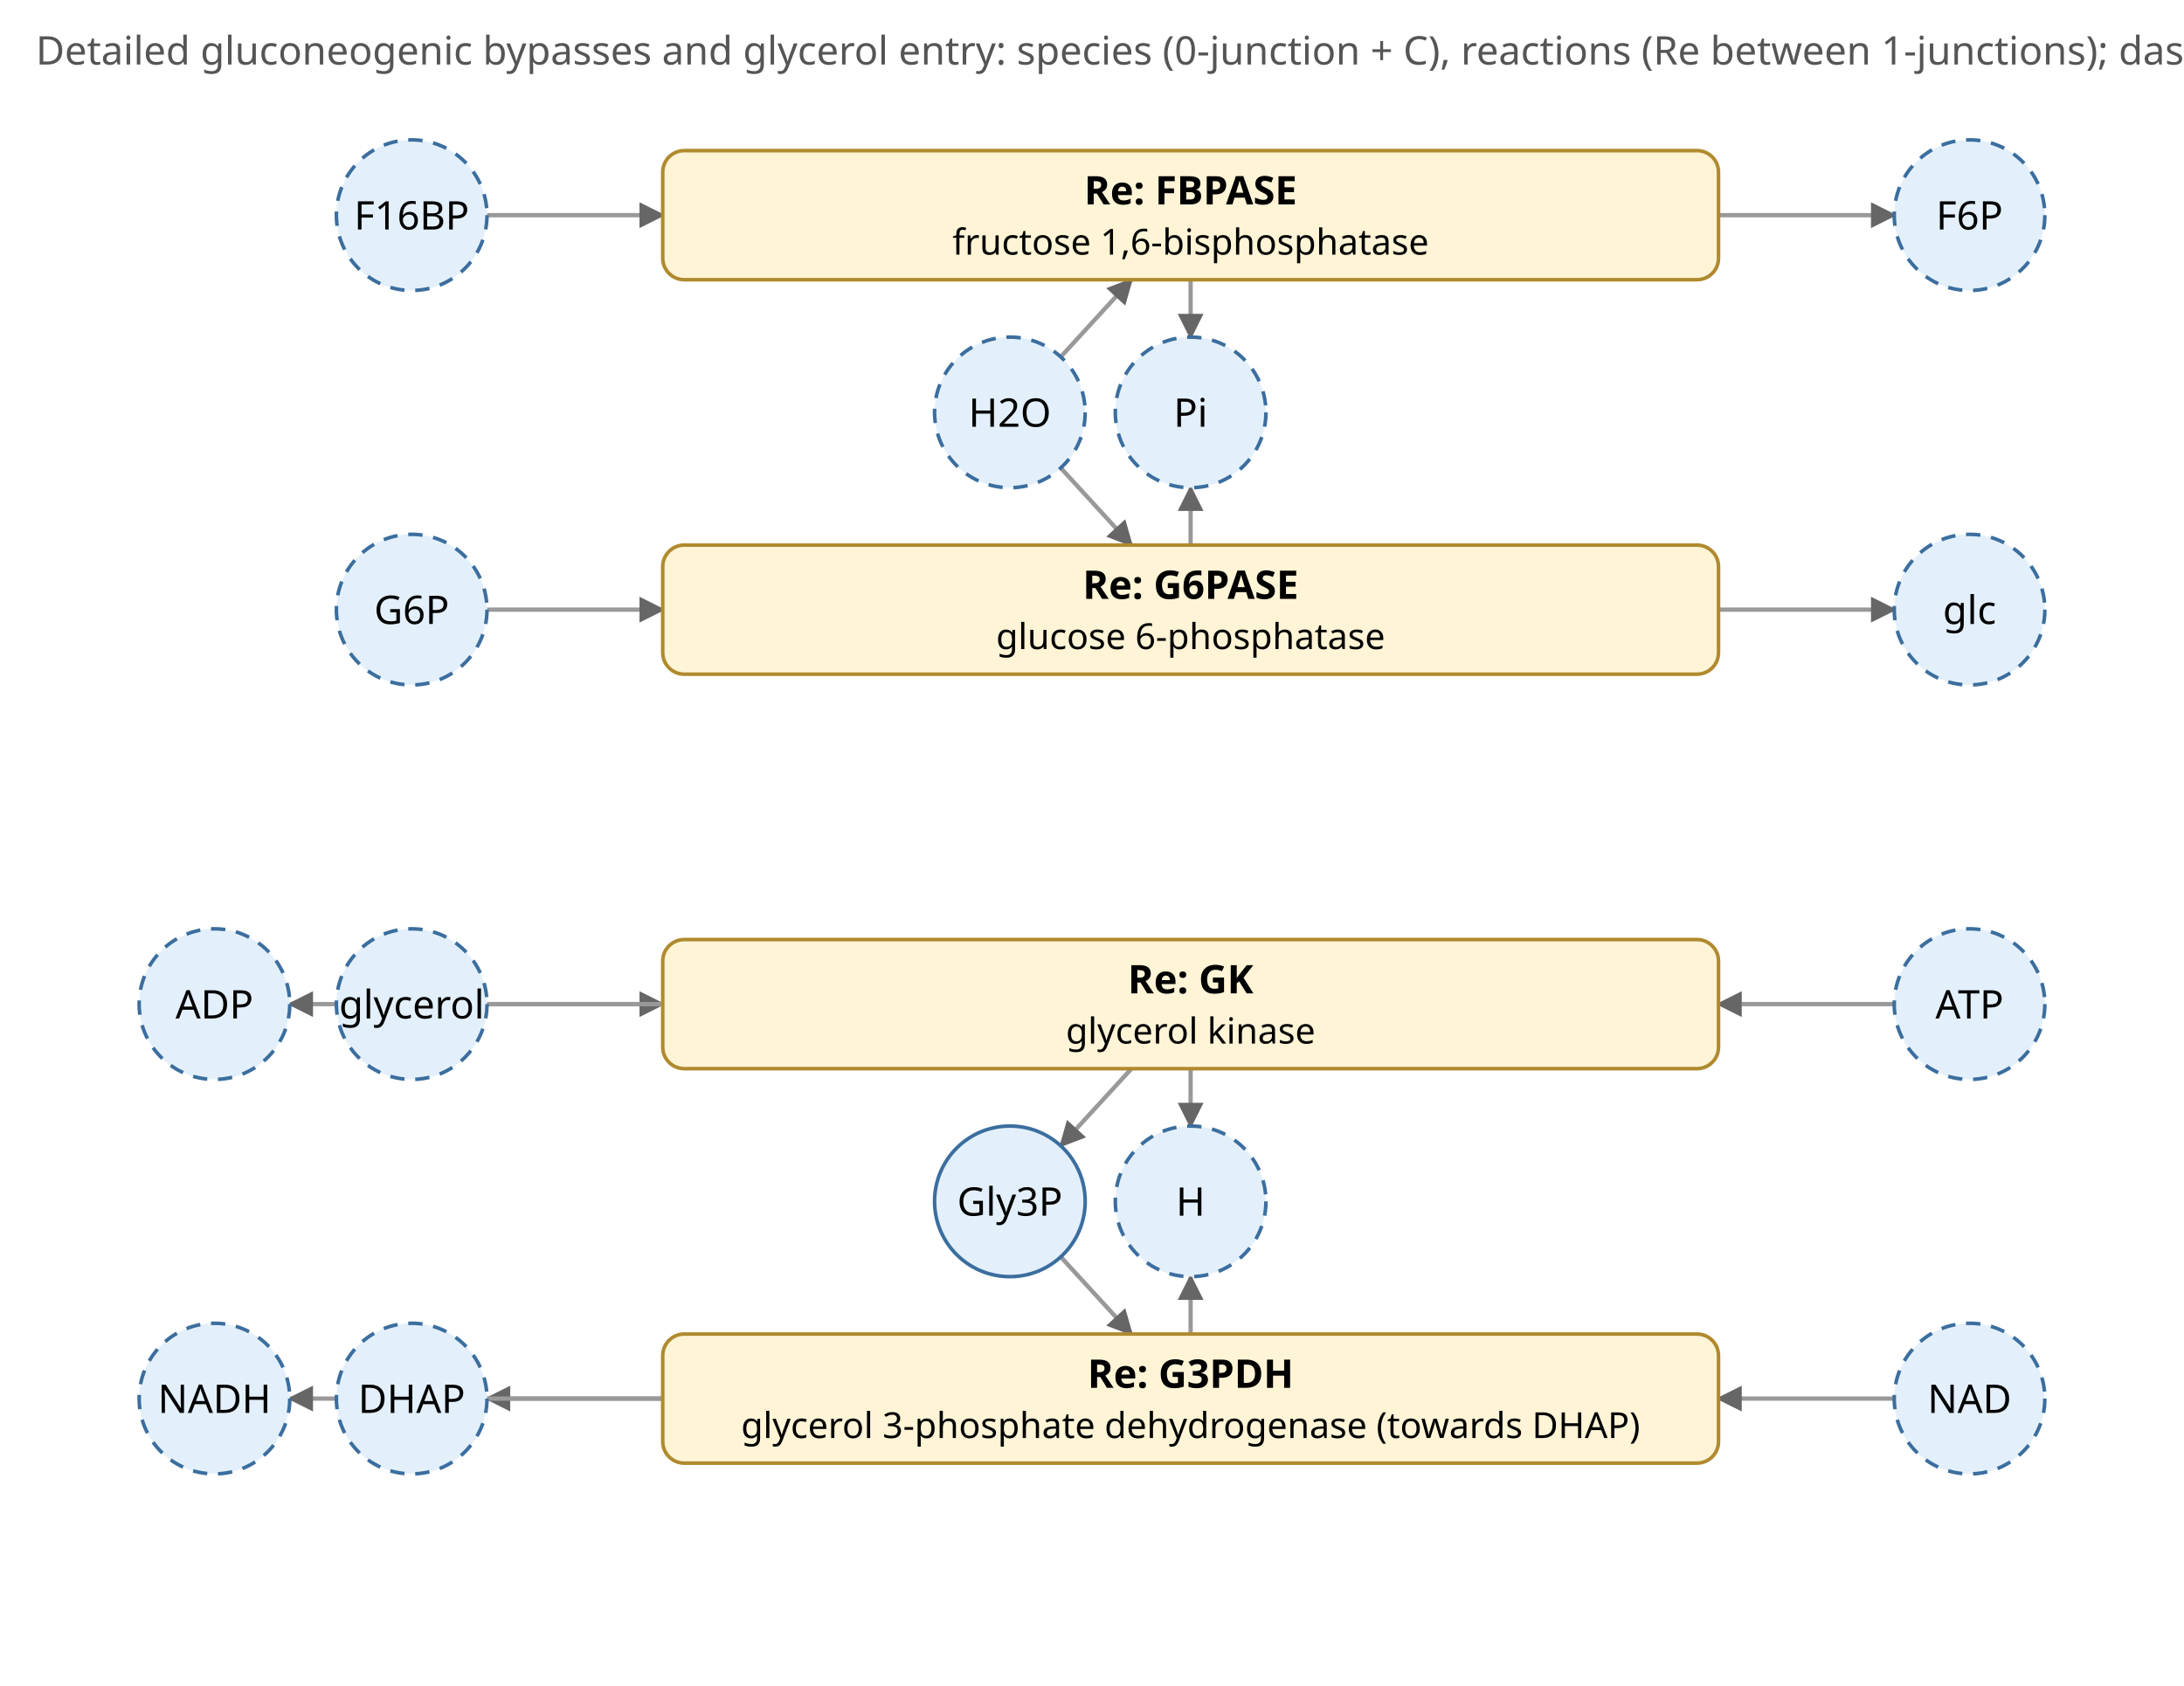
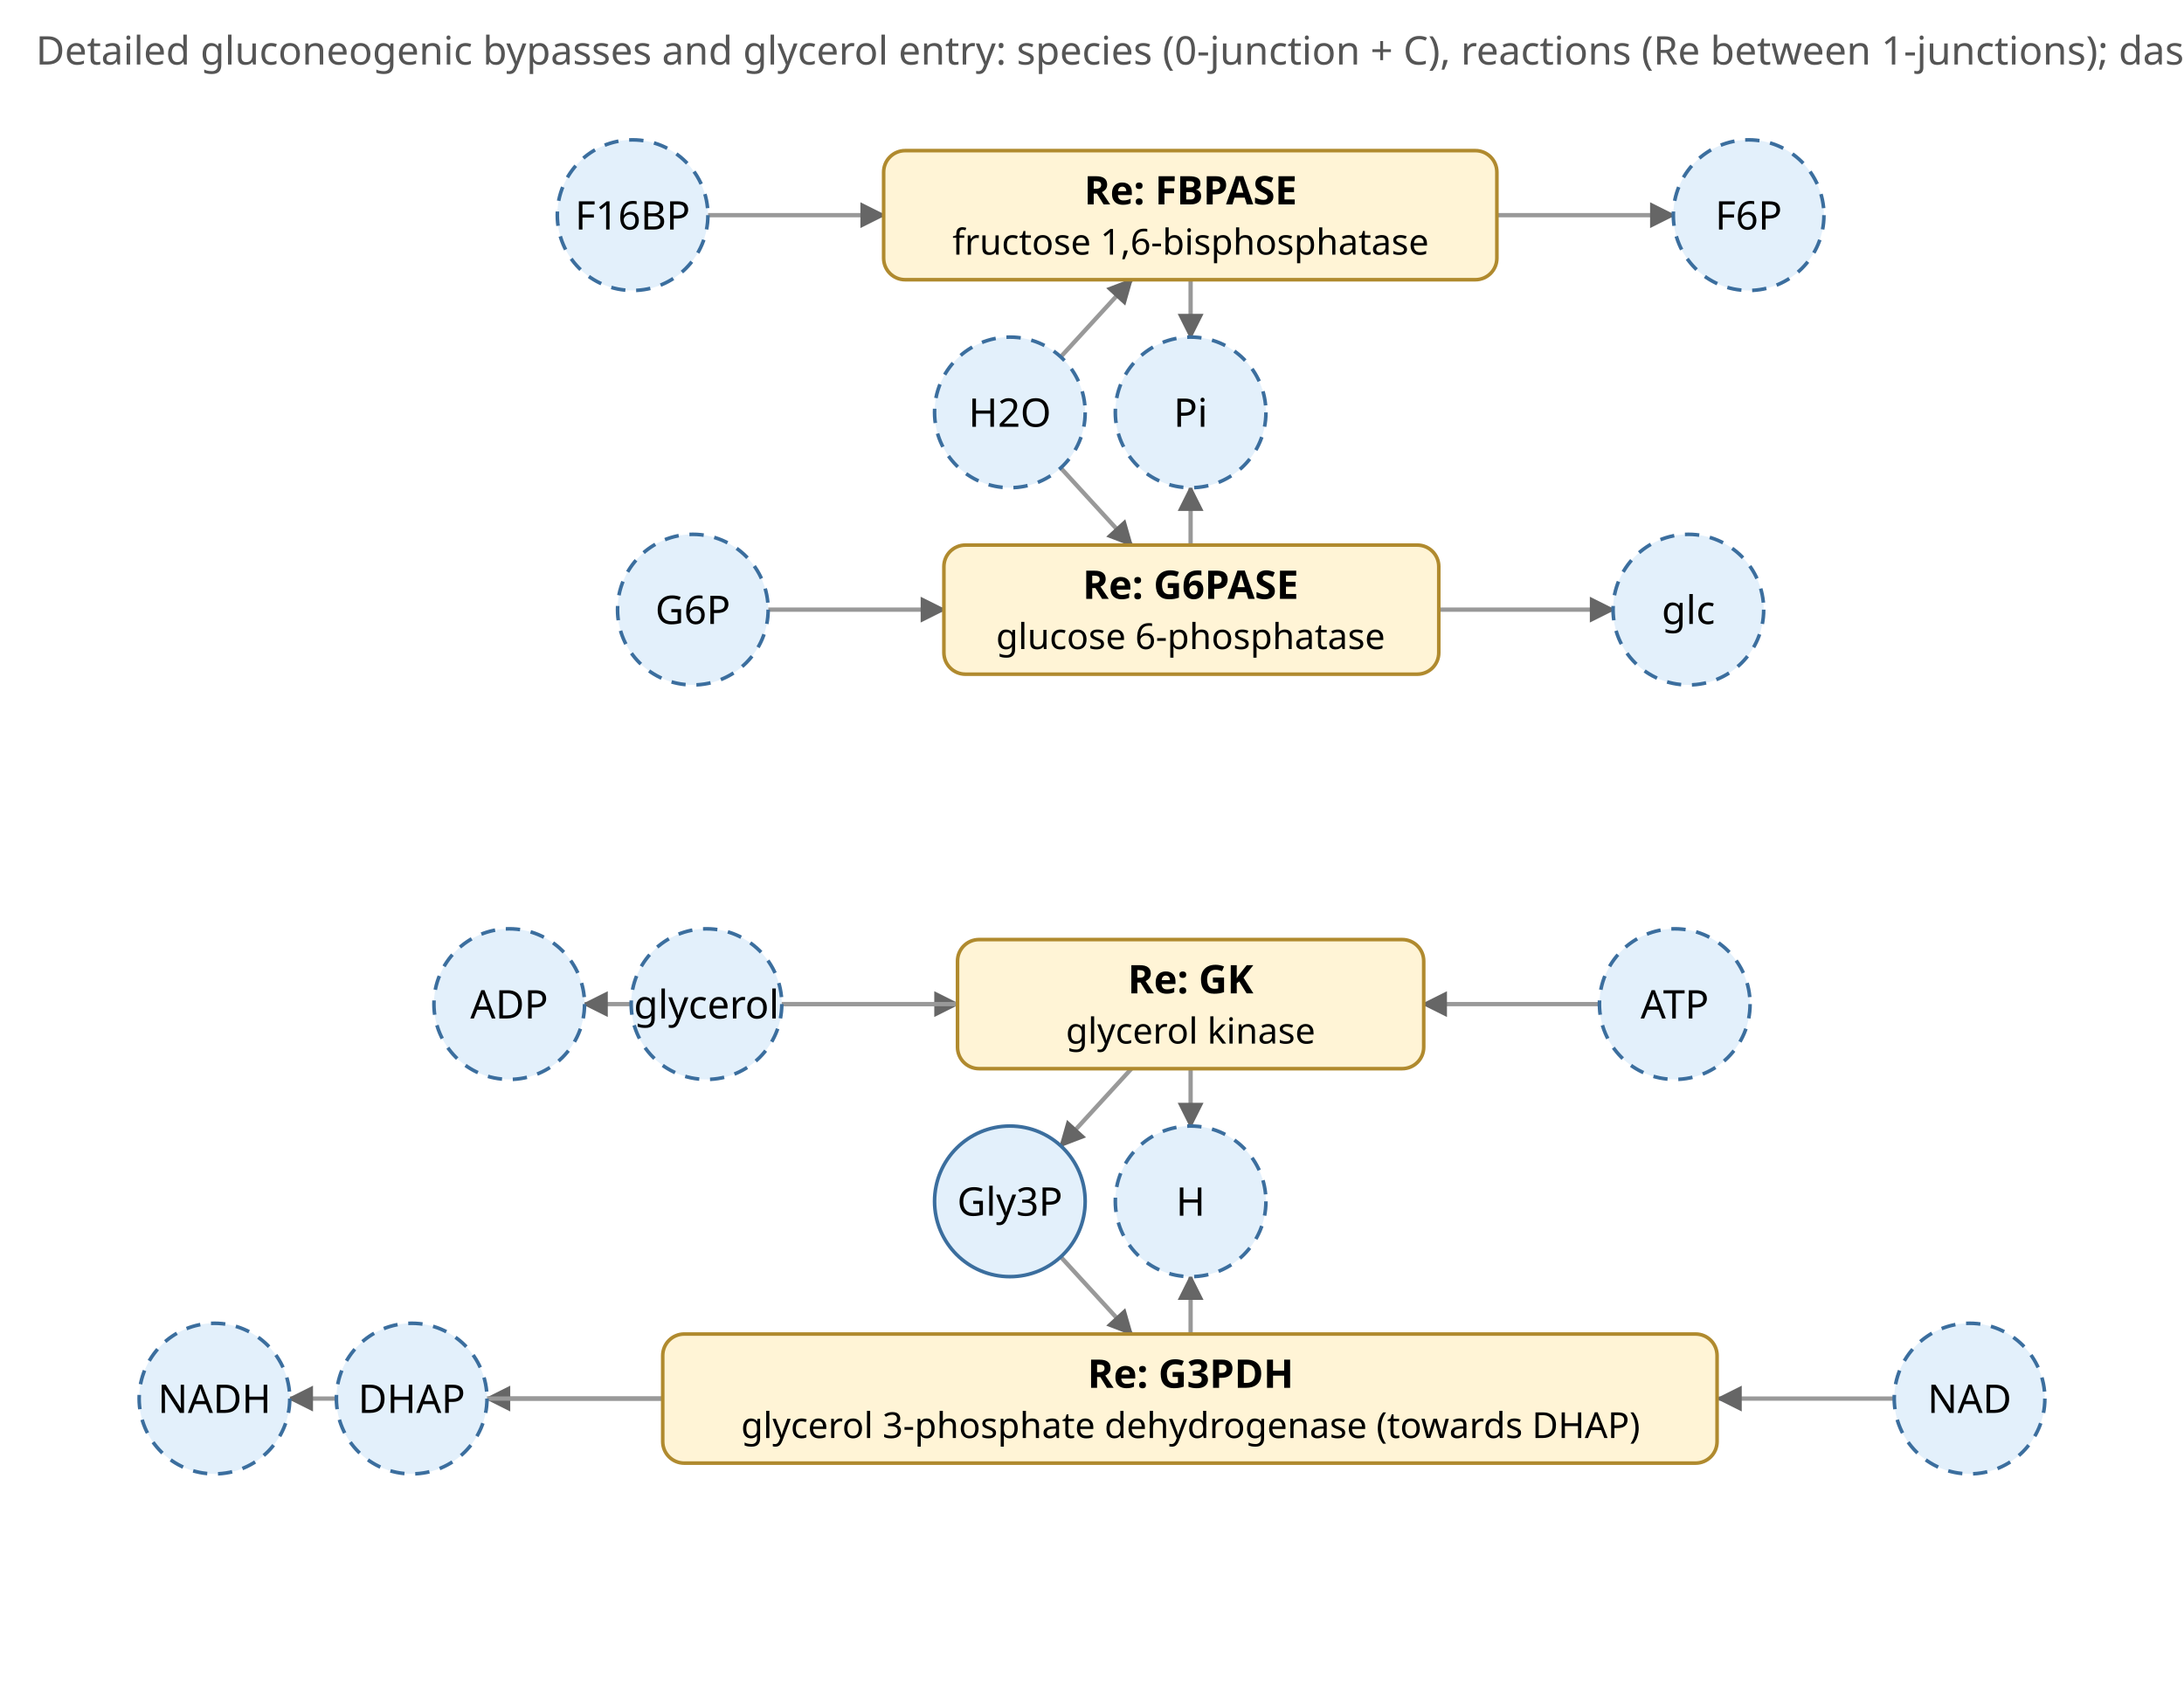
<svg xmlns="http://www.w3.org/2000/svg" viewBox="-332 0 609 470" width="609" height="470" font-family="sans-serif" font-size="11">
  <defs>
    <marker id="arrow" viewBox="0 0 10 10" refX="9" refY="5" markerWidth="6" markerHeight="6" orient="auto-start-reverse">
      <path d="M 0 0 L 10 5 L 0 10 z" fill="#666" />
    </marker>
  </defs>
-   <line class="bond" id="bond_F16BP_FBPASE" x1="-196.2" y1="60.0" x2="-147.2" y2="60.0" stroke="#999" stroke-width="1.2" marker-end="url(#arrow)" />
+   <line class="bond" id="bond_F16BP_FBPASE" x1="-134.6" y1="60.0" x2="-85.6" y2="60.0" stroke="#999" stroke-width="1.2" marker-end="url(#arrow)" />
  <line class="bond" id="bond_H2O_FBPASE" x1="-36.2" y1="99.5" x2="-16.5" y2="78.0" stroke="#999" stroke-width="1.2" marker-end="url(#arrow)" />
-   <line class="bond" id="bond_F6P_FBPASE" x1="147.2" y1="60.0" x2="196.2" y2="60.0" stroke="#999" stroke-width="1.2" marker-end="url(#arrow)" />
+   <line class="bond" id="bond_F6P_FBPASE" x1="85.6" y1="60.0" x2="134.6" y2="60.0" stroke="#999" stroke-width="1.2" marker-end="url(#arrow)" />
  <line class="bond" id="bond_Pi_FBPASE" x1="0.0" y1="78.0" x2="0.0" y2="94.0" stroke="#999" stroke-width="1.2" marker-end="url(#arrow)" />
-   <line class="bond" id="bond_G6P_G6PASE" x1="-196.2" y1="170.0" x2="-147.2" y2="170.0" stroke="#999" stroke-width="1.2" marker-end="url(#arrow)" />
+   <line class="bond" id="bond_G6P_G6PASE" x1="-117.8" y1="170.0" x2="-68.8" y2="170.0" stroke="#999" stroke-width="1.2" marker-end="url(#arrow)" />
  <line class="bond" id="bond_H2O_G6PASE" x1="-36.2" y1="130.5" x2="-16.5" y2="152.0" stroke="#999" stroke-width="1.2" marker-end="url(#arrow)" />
-   <line class="bond" id="bond_glc_G6PASE" x1="147.2" y1="170.0" x2="196.2" y2="170.0" stroke="#999" stroke-width="1.2" marker-end="url(#arrow)" />
+   <line class="bond" id="bond_glc_G6PASE" x1="68.8" y1="170.0" x2="117.8" y2="170.0" stroke="#999" stroke-width="1.2" marker-end="url(#arrow)" />
  <line class="bond" id="bond_Pi_G6PASE" x1="0.0" y1="152.0" x2="0.0" y2="136.0" stroke="#999" stroke-width="1.2" marker-end="url(#arrow)" />
-   <line class="bond" id="bond_glycerol_GK" x1="-196.2" y1="280.0" x2="-147.2" y2="280.0" stroke="#999" stroke-width="1.2" marker-end="url(#arrow)" />
-   <line class="bond" id="bond_ATP_GK" x1="196.2" y1="280.0" x2="147.2" y2="280.0" stroke="#999" stroke-width="1.2" marker-end="url(#arrow)" />
+   <line class="bond" id="bond_glycerol_GK" x1="-114.0" y1="280.0" x2="-65.0" y2="280.0" stroke="#999" stroke-width="1.2" marker-end="url(#arrow)" />
+   <line class="bond" id="bond_ATP_GK" x1="114.0" y1="280.0" x2="65.0" y2="280.0" stroke="#999" stroke-width="1.2" marker-end="url(#arrow)" />
  <line class="bond" id="bond_Gly3P_GK" x1="-16.5" y1="298.0" x2="-36.2" y2="319.5" stroke="#999" stroke-width="1.2" marker-end="url(#arrow)" />
-   <line class="bond" id="bond_ADP_GK" x1="-147.2" y1="280.0" x2="-251.2" y2="280.0" stroke="#999" stroke-width="1.2" marker-end="url(#arrow)" />
+   <line class="bond" id="bond_ADP_GK" x1="-65.0" y1="280.0" x2="-169.0" y2="280.0" stroke="#999" stroke-width="1.2" marker-end="url(#arrow)" />
  <line class="bond" id="bond_H_GK" x1="0.0" y1="298.0" x2="0.0" y2="314.0" stroke="#999" stroke-width="1.2" marker-end="url(#arrow)" />
  <line class="bond" id="bond_Gly3P_G3PDH" x1="-36.2" y1="350.5" x2="-16.5" y2="372.0" stroke="#999" stroke-width="1.2" marker-end="url(#arrow)" />
  <line class="bond" id="bond_NAD_G3PDH" x1="196.2" y1="390.0" x2="147.2" y2="390.0" stroke="#999" stroke-width="1.2" marker-end="url(#arrow)" />
  <line class="bond" id="bond_DHAP_G3PDH" x1="-147.2" y1="390.0" x2="-196.2" y2="390.0" stroke="#999" stroke-width="1.2" marker-end="url(#arrow)" />
  <line class="bond" id="bond_NADH_G3PDH" x1="-147.2" y1="390.0" x2="-251.2" y2="390.0" stroke="#999" stroke-width="1.2" marker-end="url(#arrow)" />
  <line class="bond" id="bond_H_G3PDH" x1="0.0" y1="372.0" x2="0.0" y2="356.0" stroke="#999" stroke-width="1.2" marker-end="url(#arrow)" />
  <g id="Re_FBPASE" class="reaction">
-     <rect x="-147.2" y="42.0" width="294.4" height="36.0" rx="6" fill="#fff4d6" stroke="#b08a2e" />
+     <rect x="-85.6" y="42.0" width="171" height="36.0" rx="6" fill="#fff4d6" stroke="#b08a2e" />
    <text x="0.0" y="57.0" text-anchor="middle" font-weight="bold">Re: FBPASE</text>
    <text x="0.0" y="71.0" text-anchor="middle" font-size="10">fructose 1,6-bisphosphatase</text>
  </g>
  <g id="Re_G6PASE" class="reaction">
-     <rect x="-147.2" y="152.0" width="294.4" height="36.0" rx="6" fill="#fff4d6" stroke="#b08a2e" />
+     <rect x="-68.8" y="152.0" width="138" height="36.0" rx="6" fill="#fff4d6" stroke="#b08a2e" />
    <text x="0.0" y="167.0" text-anchor="middle" font-weight="bold">Re: G6PASE</text>
    <text x="0.0" y="181.0" text-anchor="middle" font-size="10">glucose 6-phosphatase</text>
  </g>
  <g id="Re_GK" class="reaction">
-     <rect x="-147.2" y="262.0" width="294.4" height="36.0" rx="6" fill="#fff4d6" stroke="#b08a2e" />
+     <rect x="-65.0" y="262.0" width="130" height="36.0" rx="6" fill="#fff4d6" stroke="#b08a2e" />
    <text x="0.0" y="277.0" text-anchor="middle" font-weight="bold">Re: GK</text>
    <text x="0.0" y="291.0" text-anchor="middle" font-size="10">glycerol kinase</text>
  </g>
  <g id="Re_G3PDH" class="reaction">
-     <rect x="-147.2" y="372.0" width="294.4" height="36.0" rx="6" fill="#fff4d6" stroke="#b08a2e" />
+     <rect x="-147.2" y="372.0" width="294" height="36.0" rx="6" fill="#fff4d6" stroke="#b08a2e" />
    <text x="0.0" y="387.0" text-anchor="middle" font-weight="bold">Re: G3PDH</text>
    <text x="0.0" y="401.0" text-anchor="middle" font-size="10">glycerol 3-phosphate dehydrogenase (towards DHAP)</text>
  </g>
  <g id="q_F16BP" class="species">
-     <circle cx="-217.2" cy="60.0" r="21.0" fill="#e3f0fb" stroke="#3b6e9e" stroke-dasharray="4 3" />
-     <text x="-217.2" y="64.0" text-anchor="middle">F16BP</text>
+     <circle cx="-155.6" cy="60.0" r="21.0" fill="#e3f0fb" stroke="#3b6e9e" stroke-dasharray="4 3" />
+     <text x="-155.6" y="64.0" text-anchor="middle">F16BP</text>
  </g>
  <g id="q_F6P" class="species">
-     <circle cx="217.2" cy="60.0" r="21.0" fill="#e3f0fb" stroke="#3b6e9e" stroke-dasharray="4 3" />
-     <text x="217.2" y="64.0" text-anchor="middle">F6P</text>
+     <circle cx="155.6" cy="60.0" r="21.0" fill="#e3f0fb" stroke="#3b6e9e" stroke-dasharray="4 3" />
+     <text x="155.6" y="64.0" text-anchor="middle">F6P</text>
  </g>
  <g id="q_G6P" class="species">
-     <circle cx="-217.2" cy="170.0" r="21.0" fill="#e3f0fb" stroke="#3b6e9e" stroke-dasharray="4 3" />
-     <text x="-217.2" y="174.0" text-anchor="middle">G6P</text>
+     <circle cx="-138.8" cy="170.0" r="21.0" fill="#e3f0fb" stroke="#3b6e9e" stroke-dasharray="4 3" />
+     <text x="-138.8" y="174.0" text-anchor="middle">G6P</text>
  </g>
  <g id="q_glc" class="species">
-     <circle cx="217.2" cy="170.0" r="21.0" fill="#e3f0fb" stroke="#3b6e9e" stroke-dasharray="4 3" />
-     <text x="217.2" y="174.0" text-anchor="middle">glc</text>
+     <circle cx="138.8" cy="170.0" r="21.0" fill="#e3f0fb" stroke="#3b6e9e" stroke-dasharray="4 3" />
+     <text x="138.8" y="174.0" text-anchor="middle">glc</text>
  </g>
  <g id="q_DHAP" class="species">
    <circle cx="-217.2" cy="390.0" r="21.0" fill="#e3f0fb" stroke="#3b6e9e" stroke-dasharray="4 3" />
    <text x="-217.2" y="394.0" text-anchor="middle">DHAP</text>
  </g>
  <g id="q_glycerol" class="species">
-     <circle cx="-217.2" cy="280.0" r="21.0" fill="#e3f0fb" stroke="#3b6e9e" stroke-dasharray="4 3" />
-     <text x="-217.2" y="284.0" text-anchor="middle">glycerol</text>
+     <circle cx="-135.0" cy="280.0" r="21.0" fill="#e3f0fb" stroke="#3b6e9e" stroke-dasharray="4 3" />
+     <text x="-135.0" y="284.0" text-anchor="middle">glycerol</text>
  </g>
  <g id="q_NAD" class="species">
    <circle cx="217.2" cy="390.0" r="21.0" fill="#e3f0fb" stroke="#3b6e9e" stroke-dasharray="4 3" />
    <text x="217.2" y="394.0" text-anchor="middle">NAD</text>
  </g>
  <g id="q_NADH" class="species">
    <circle cx="-272.2" cy="390.0" r="21.0" fill="#e3f0fb" stroke="#3b6e9e" stroke-dasharray="4 3" />
    <text x="-272.2" y="394.0" text-anchor="middle">NADH</text>
  </g>
  <g id="q_ATP" class="species">
-     <circle cx="217.2" cy="280.0" r="21.0" fill="#e3f0fb" stroke="#3b6e9e" stroke-dasharray="4 3" />
-     <text x="217.2" y="284.0" text-anchor="middle">ATP</text>
+     <circle cx="135.0" cy="280.0" r="21.0" fill="#e3f0fb" stroke="#3b6e9e" stroke-dasharray="4 3" />
+     <text x="135.0" y="284.0" text-anchor="middle">ATP</text>
  </g>
  <g id="q_ADP" class="species">
-     <circle cx="-272.2" cy="280.0" r="21.0" fill="#e3f0fb" stroke="#3b6e9e" stroke-dasharray="4 3" />
-     <text x="-272.2" y="284.0" text-anchor="middle">ADP</text>
+     <circle cx="-190.0" cy="280.0" r="21.0" fill="#e3f0fb" stroke="#3b6e9e" stroke-dasharray="4 3" />
+     <text x="-190.0" y="284.0" text-anchor="middle">ADP</text>
  </g>
  <g id="q_Pi" class="species">
    <circle cx="0.0" cy="115.0" r="21.0" fill="#e3f0fb" stroke="#3b6e9e" stroke-dasharray="4 3" />
    <text x="0.0" y="119.0" text-anchor="middle">Pi</text>
  </g>
  <g id="q_H" class="species">
    <circle cx="0.0" cy="335.0" r="21.0" fill="#e3f0fb" stroke="#3b6e9e" stroke-dasharray="4 3" />
    <text x="0.0" y="339.0" text-anchor="middle">H</text>
  </g>
  <g id="q_H2O" class="species">
    <circle cx="-50.4" cy="115.0" r="21.0" fill="#e3f0fb" stroke="#3b6e9e" stroke-dasharray="4 3" />
    <text x="-50.4" y="119.0" text-anchor="middle">H2O</text>
  </g>
  <g id="q_Gly3P" class="species">
    <circle cx="-50.4" cy="335.0" r="21.0" fill="#e3f0fb" stroke="#3b6e9e" />
    <text x="-50.4" y="339.0" text-anchor="middle">Gly3P</text>
  </g>
  <text x="-322" y="18" fill="#555">Detailed gluconeogenic bypasses and glycerol entry: species (0-junction + C), reactions (Re between 1-junctions); dashed: chemostats</text>
</svg>
